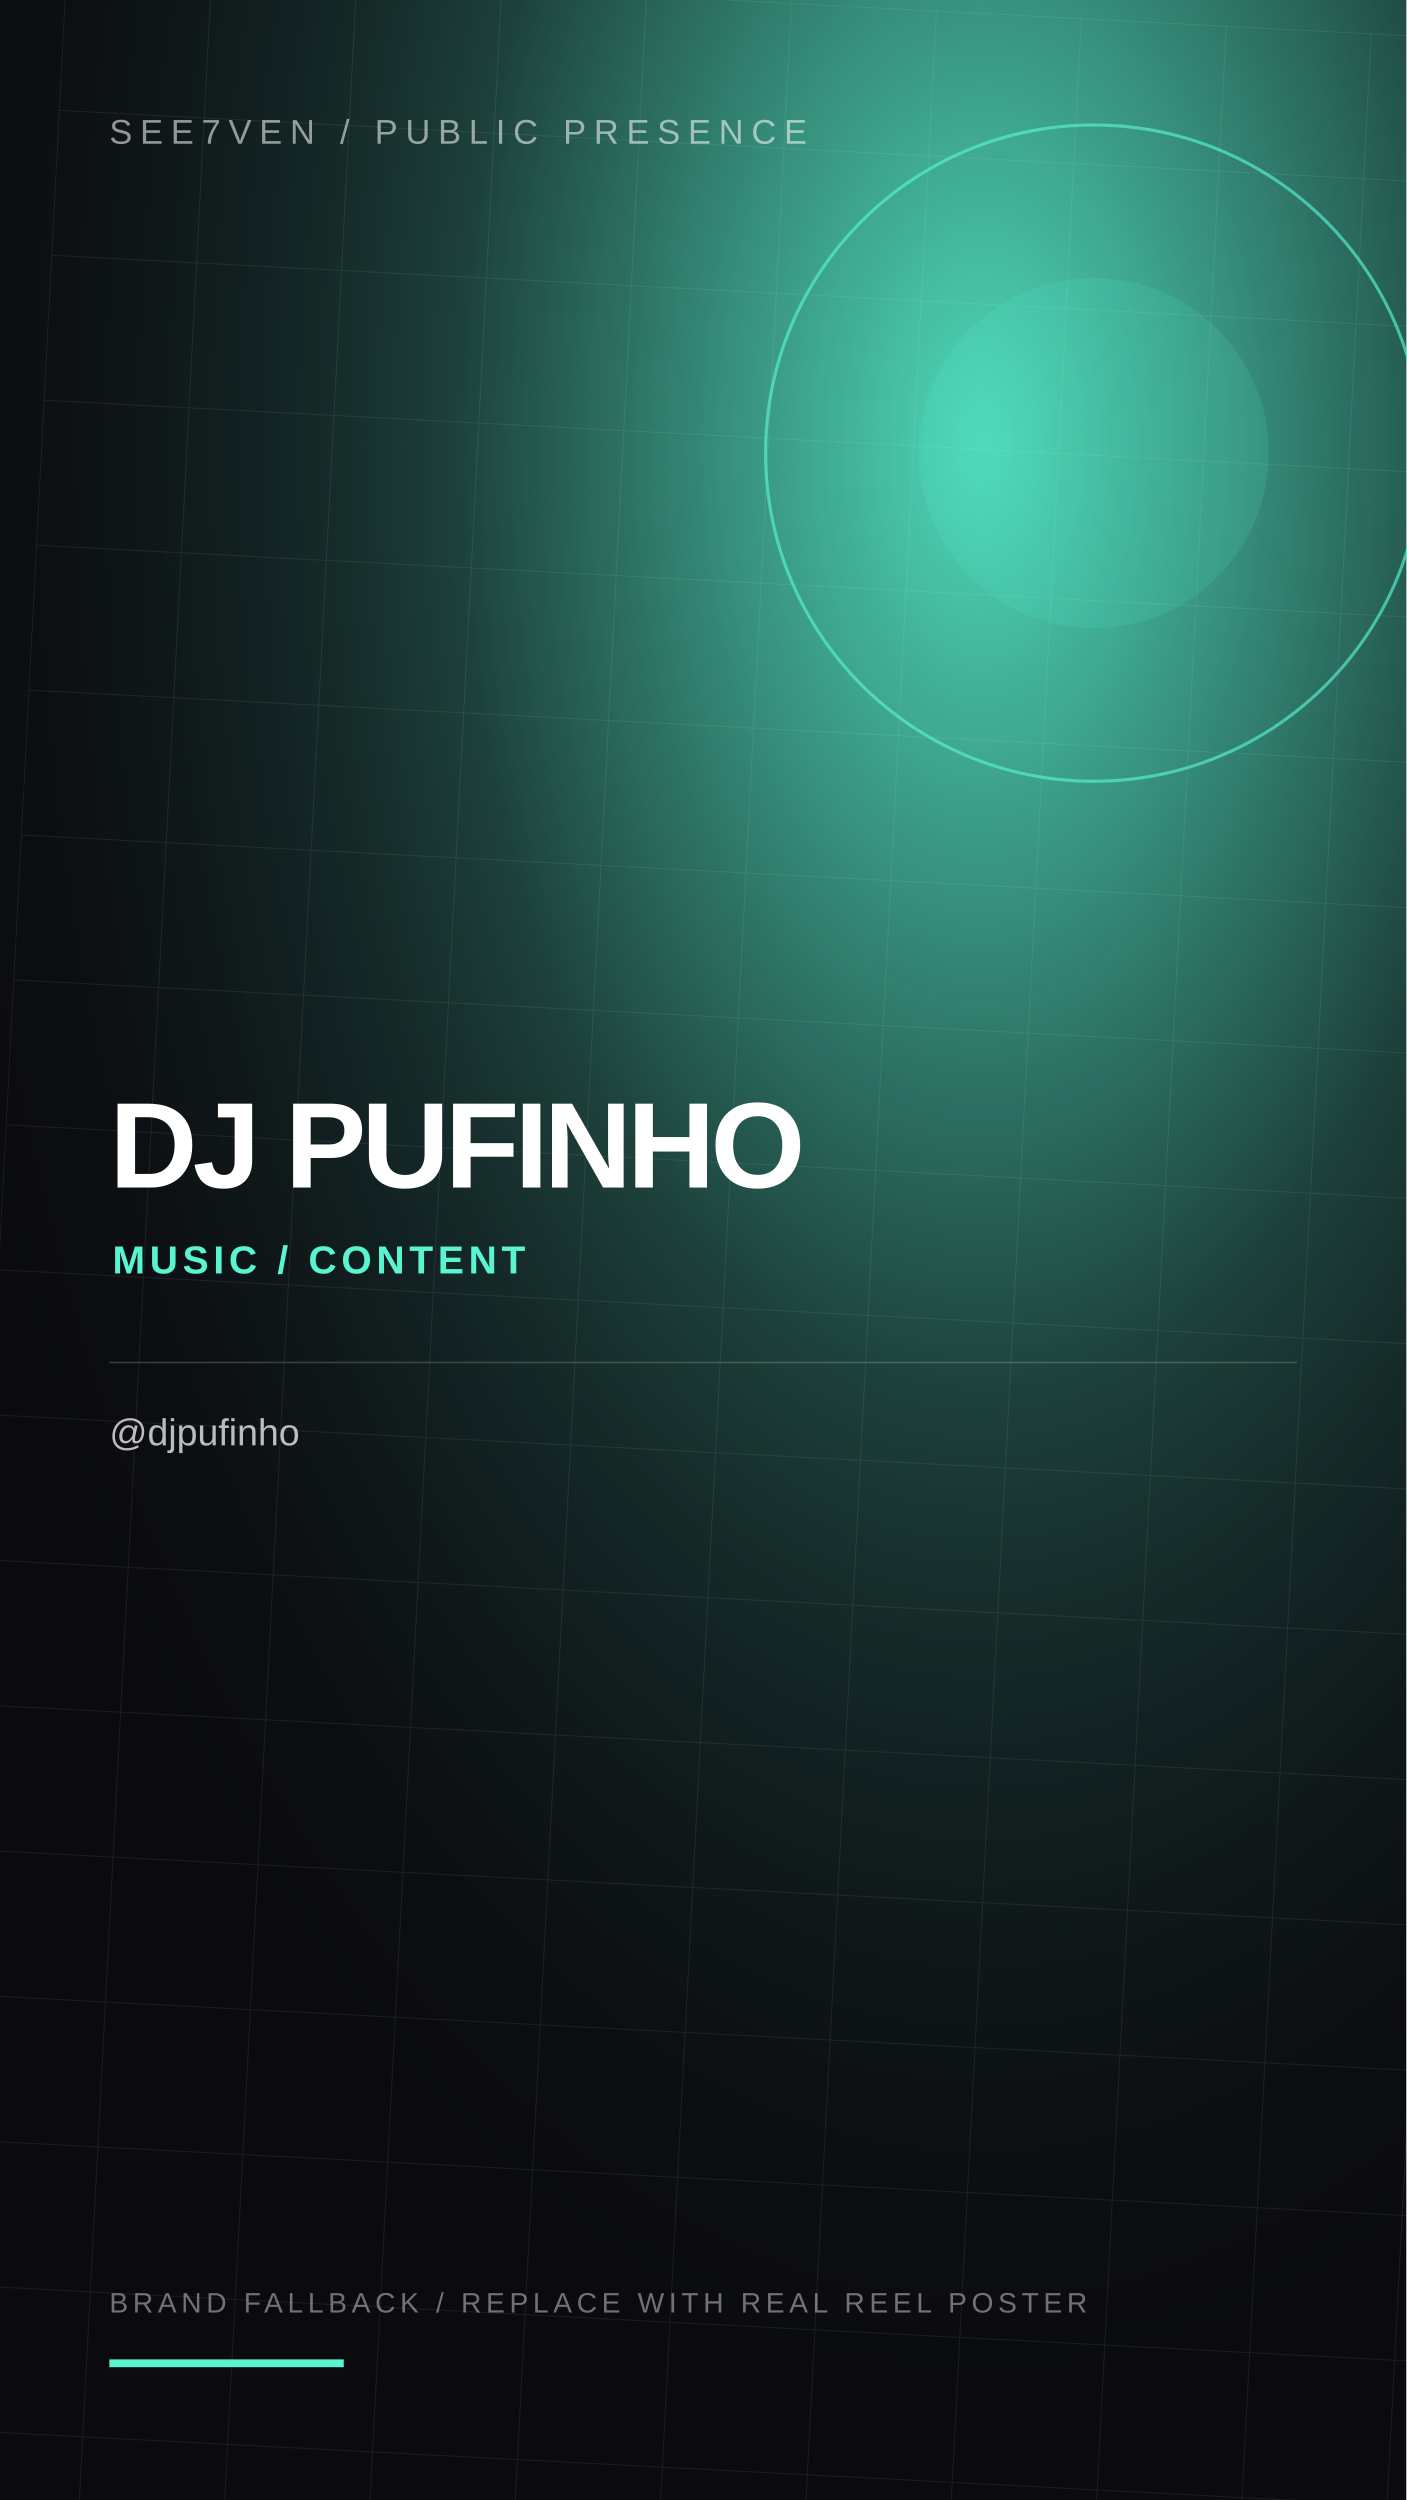
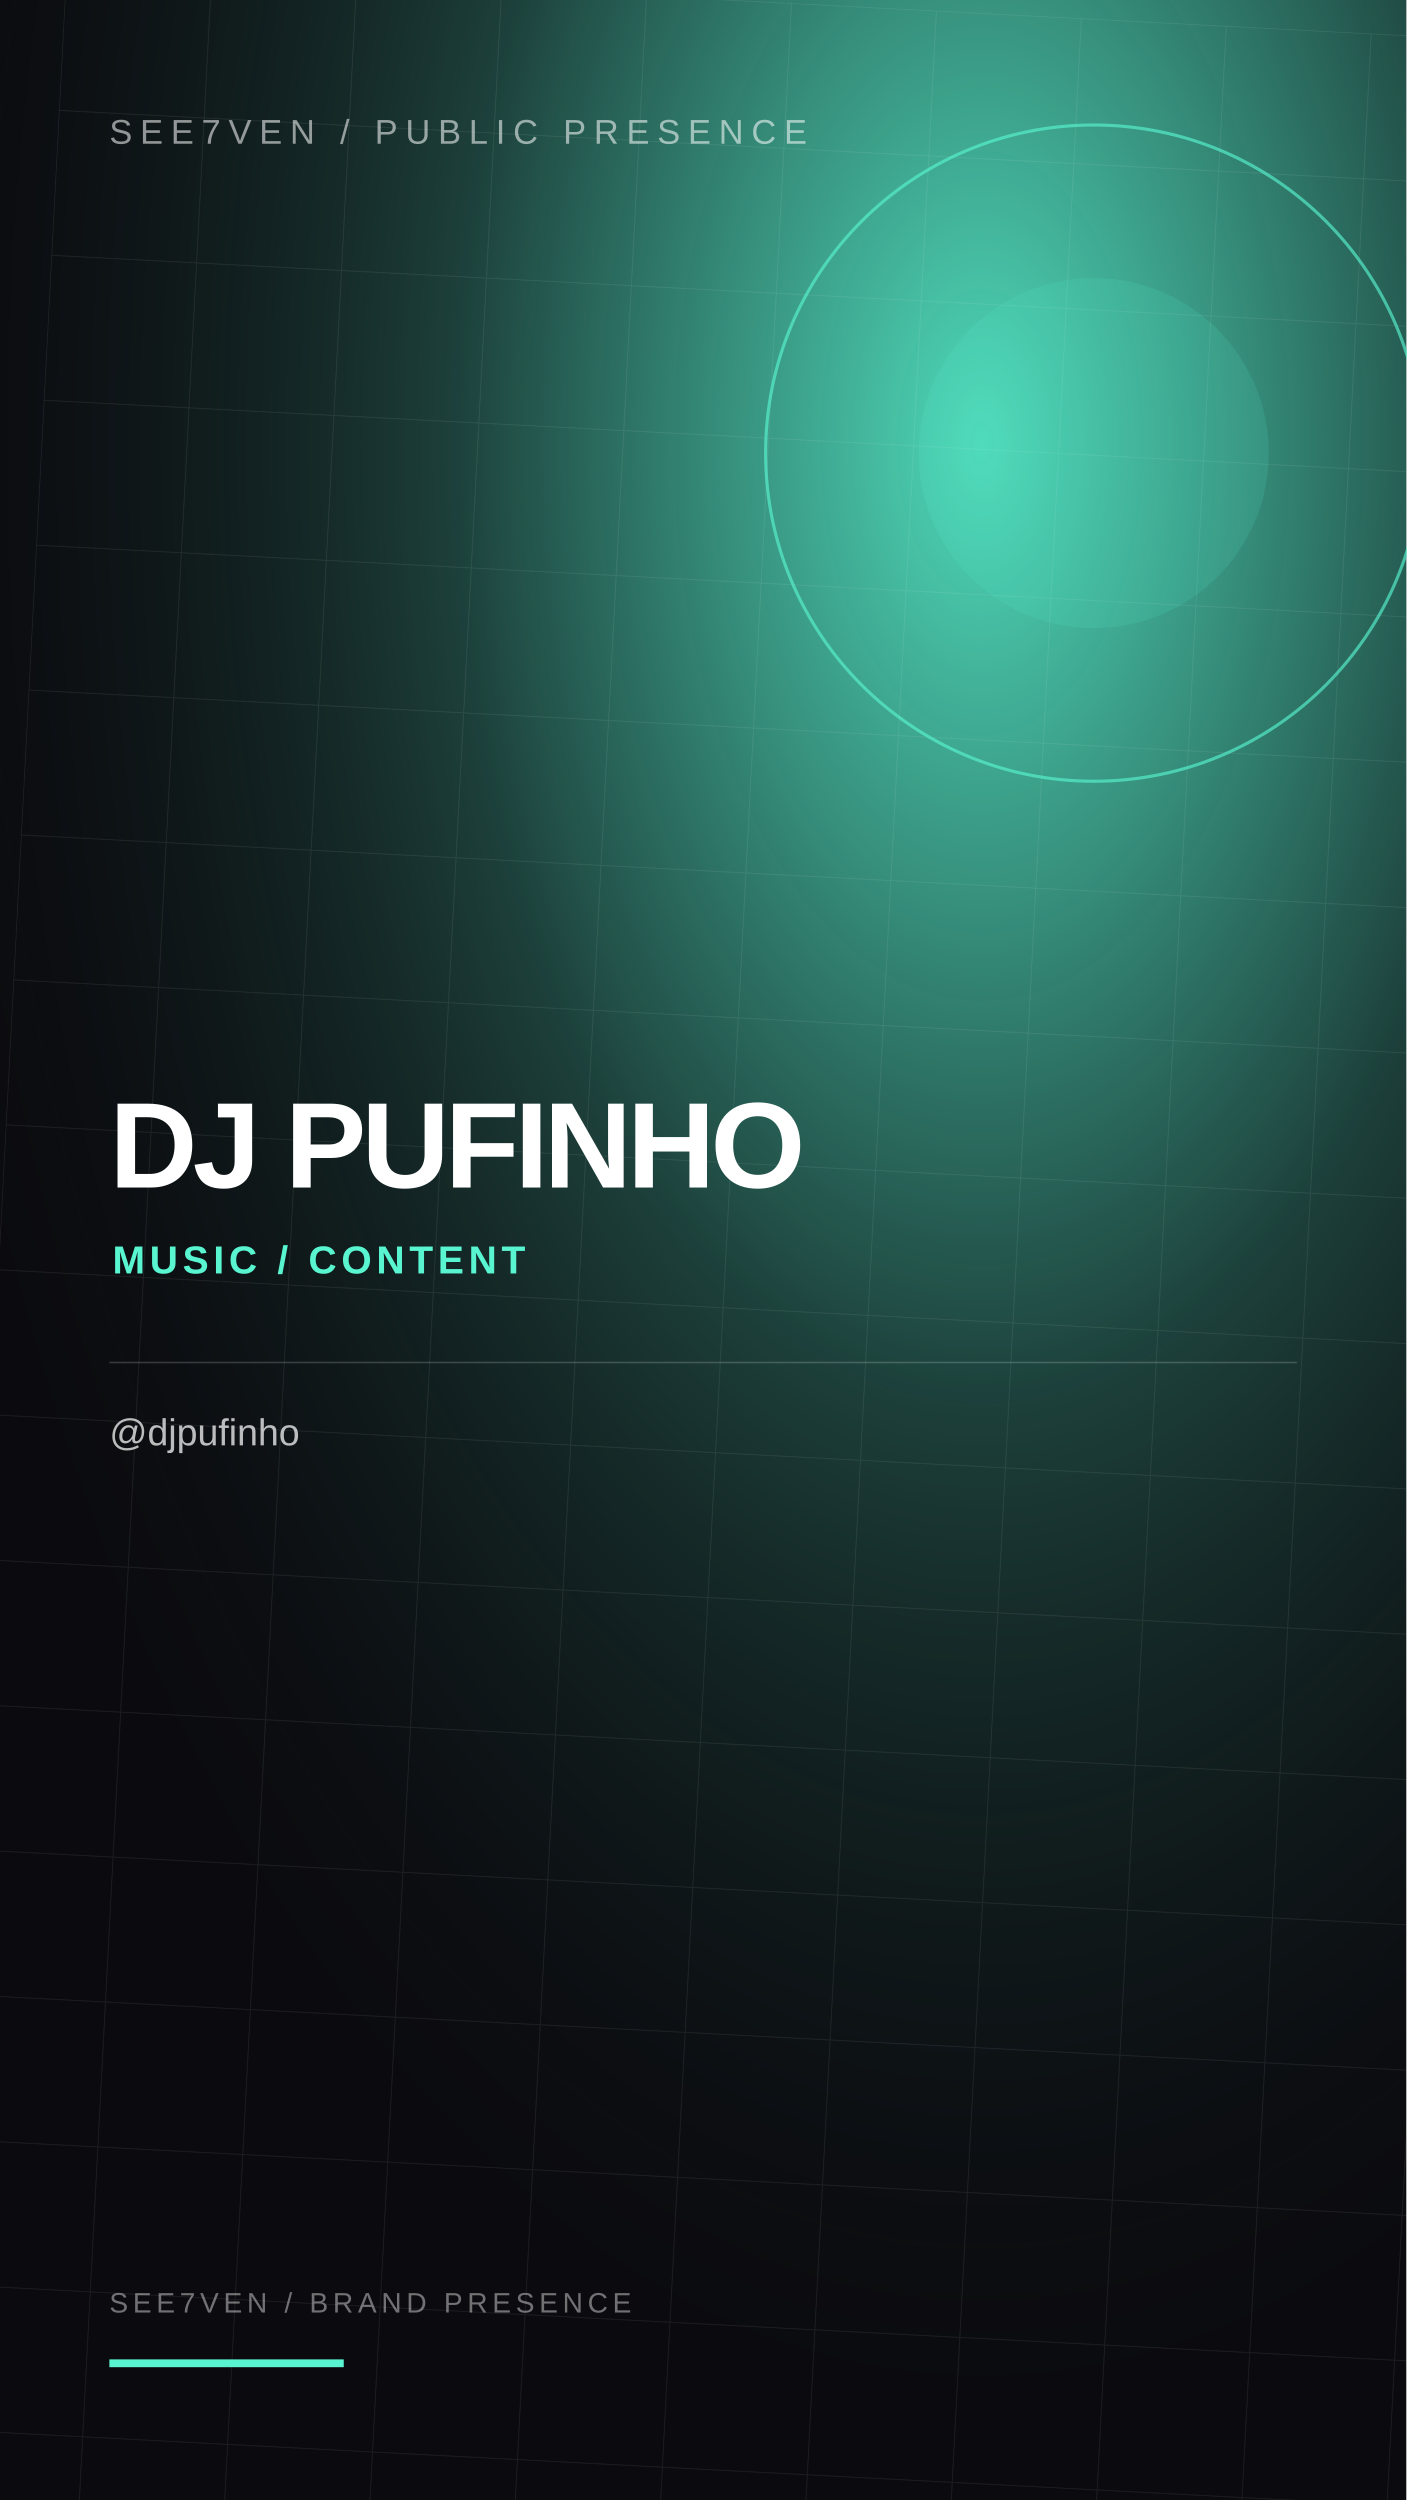
<svg xmlns="http://www.w3.org/2000/svg" width="900" height="1600" viewBox="0 0 900 1600">
  <defs>
    <radialGradient id="g" cx="70%" cy="18%" r="80%">
      <stop offset="0" stop-color="#58f5d0" stop-opacity=".88" />
      <stop offset=".48" stop-color="#58f5d0" stop-opacity=".22" />
      <stop offset="1" stop-color="#09090c" stop-opacity="0" />
    </radialGradient>
    <pattern id="p" width="86" height="86" patternUnits="userSpaceOnUse">
      <path d="M86 0H0V86" fill="none" stroke="#fff" stroke-opacity=".08" stroke-width="1" />
    </pattern>
  </defs>
  <rect width="900" height="1600" fill="#0b0b0f" />
  <rect width="900" height="1600" fill="url(#g)" />
  <rect width="900" height="1600" fill="url(#p)" transform="rotate(3 450 800) scale(1.08)" />
  <circle cx="700" cy="290" r="210" fill="none" stroke="#58f5d0" stroke-width="2" stroke-opacity=".65" />
  <circle cx="700" cy="290" r="112" fill="#58f5d0" fill-opacity=".13" />
  <text x="70" y="92" fill="#fff" fill-opacity=".55" font-family="Arial,Helvetica,sans-serif" font-size="22" letter-spacing="5">SEE7VEN / PUBLIC PRESENCE</text>
  <text x="70" y="760" fill="#fff" font-family="Arial Black,Arial,Helvetica,sans-serif" font-size="78" font-weight="900" letter-spacing="-3">DJ PUFINHO</text>
  <text x="72" y="815" fill="#58f5d0" font-family="Arial,Helvetica,sans-serif" font-size="25" font-weight="700" letter-spacing="3">MUSIC / CONTENT</text>
  <line x1="70" y1="872" x2="830" y2="872" stroke="#fff" stroke-opacity=".18" />
  <text x="70" y="925" fill="#fff" fill-opacity=".72" font-family="Arial,Helvetica,sans-serif" font-size="24">@djpufinho</text>
-   <text x="70" y="1480" fill="#fff" fill-opacity=".42" font-family="Arial,Helvetica,sans-serif" font-size="18" letter-spacing="3">BRAND FALLBACK / REPLACE WITH REAL REEL POSTER</text>
+   <text x="70" y="1480" fill="#fff" fill-opacity=".42" font-family="Arial,Helvetica,sans-serif" font-size="18" letter-spacing="3">SEE7VEN / BRAND PRESENCE</text>
  <rect x="70" y="1510" width="150" height="5" fill="#58f5d0" />
</svg>
